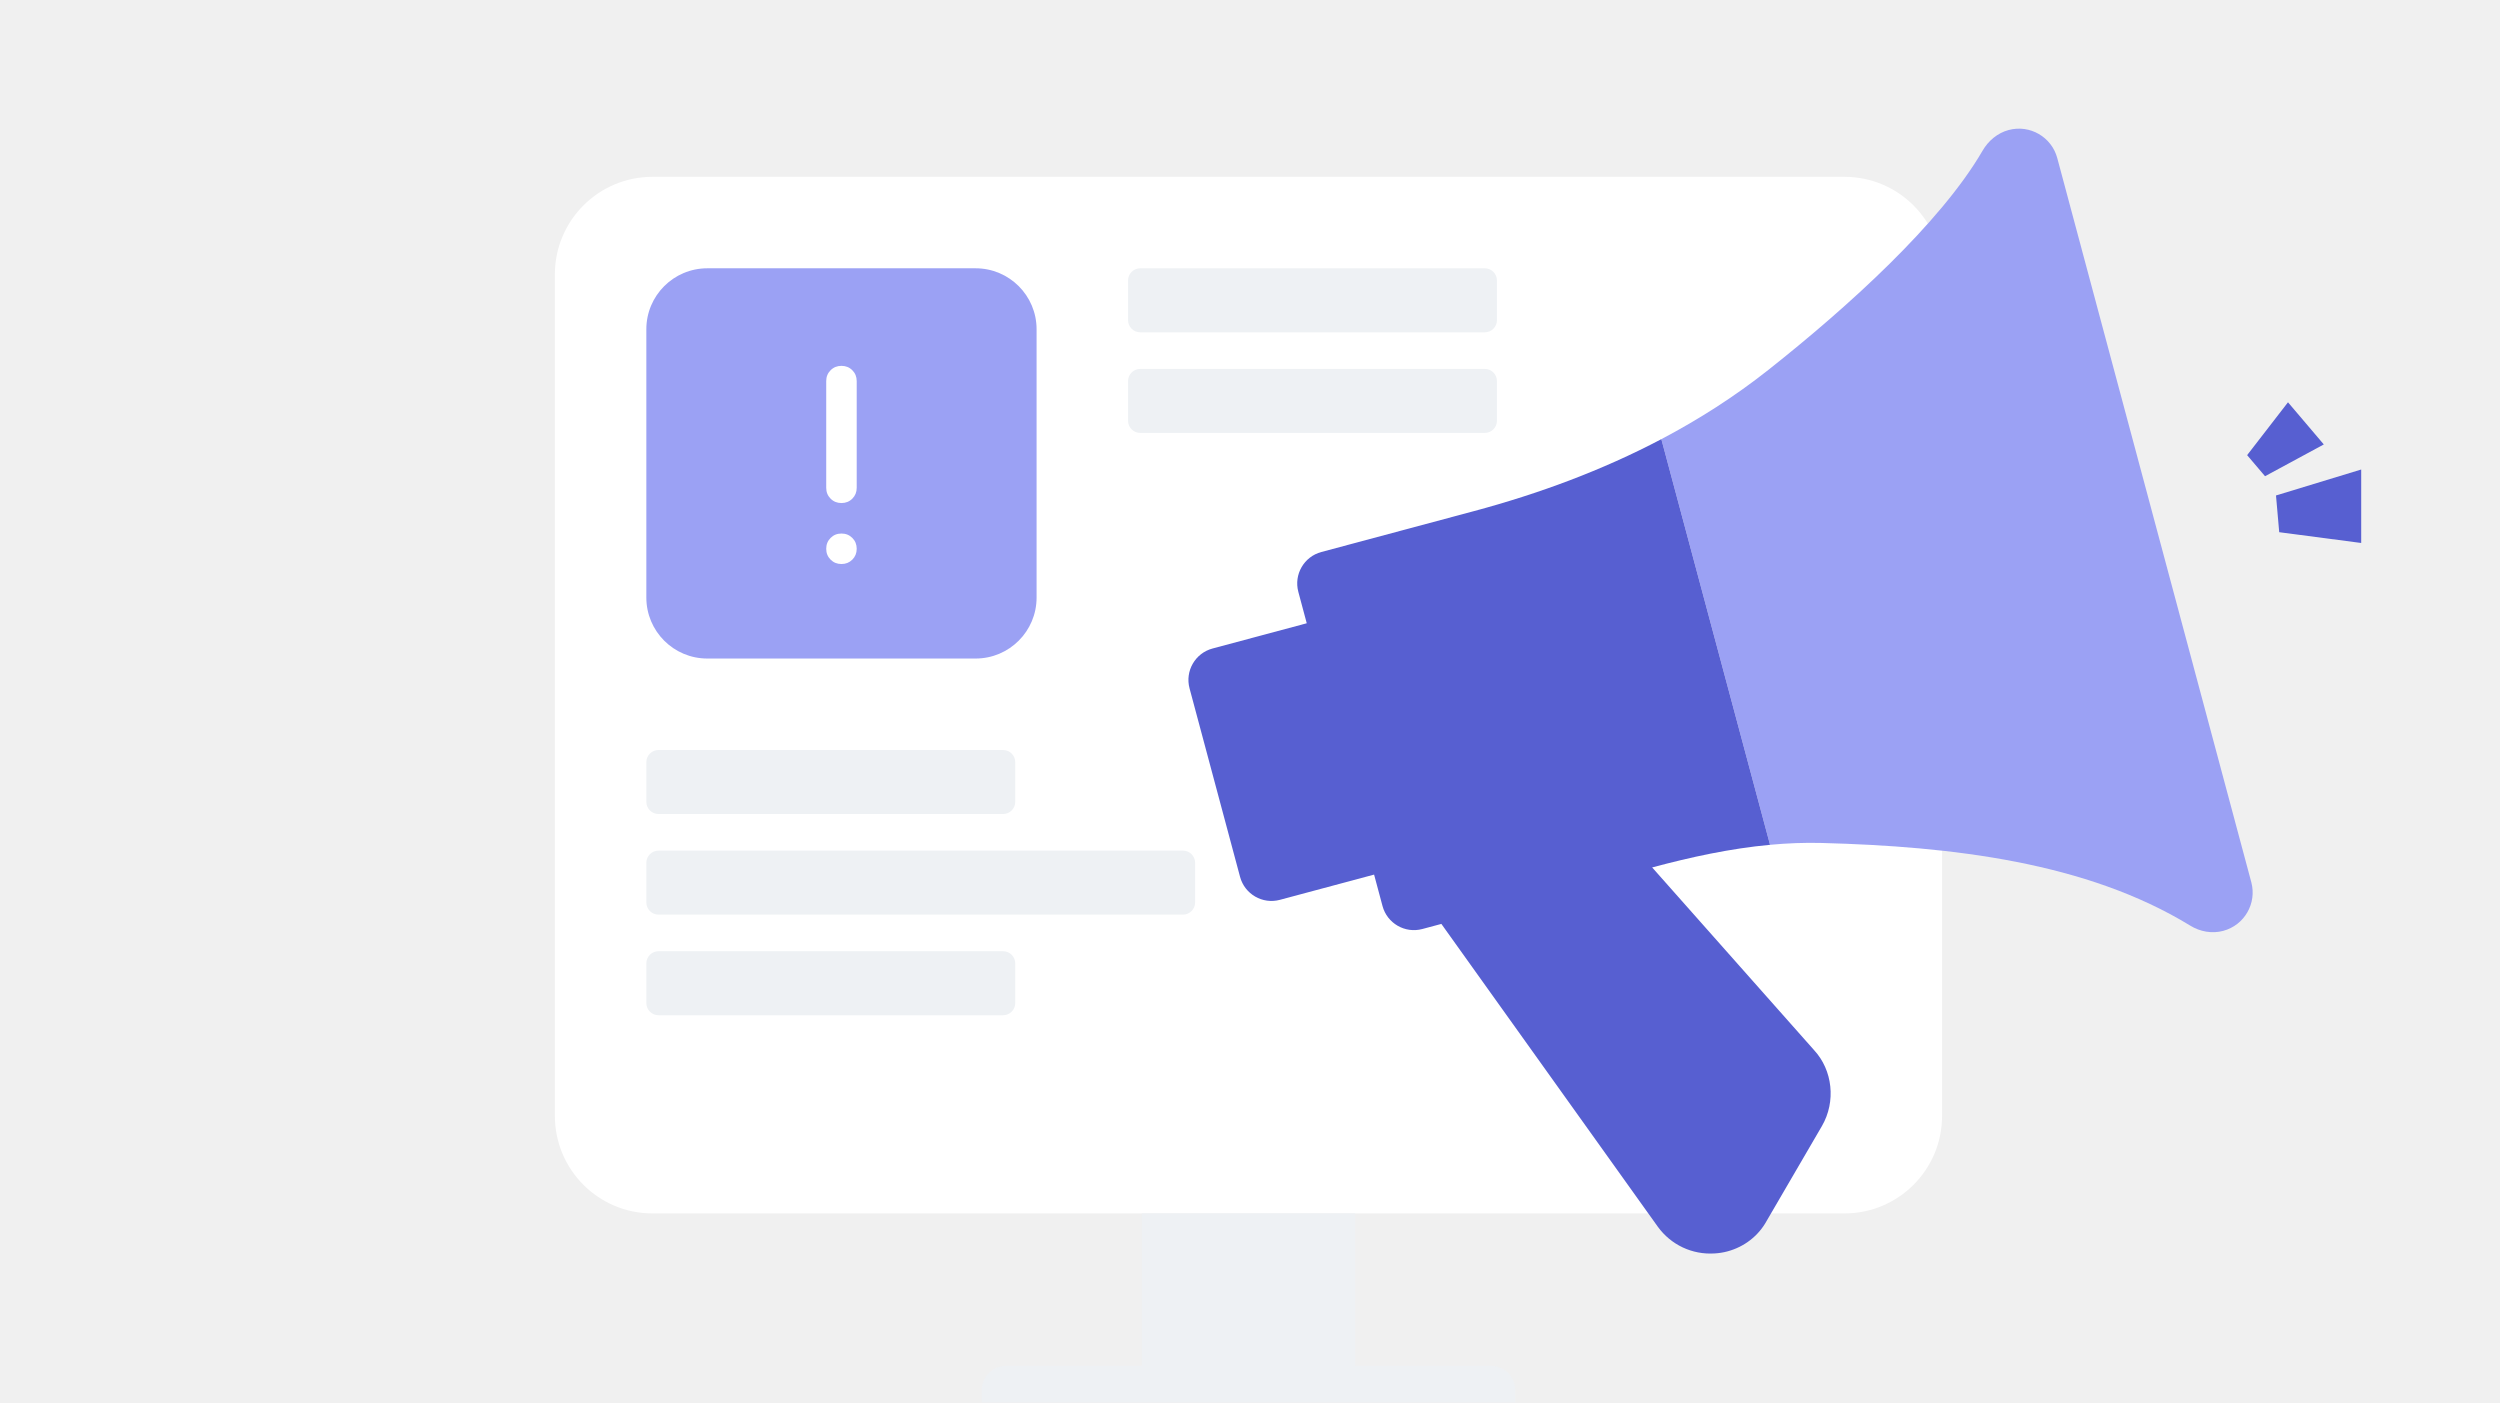
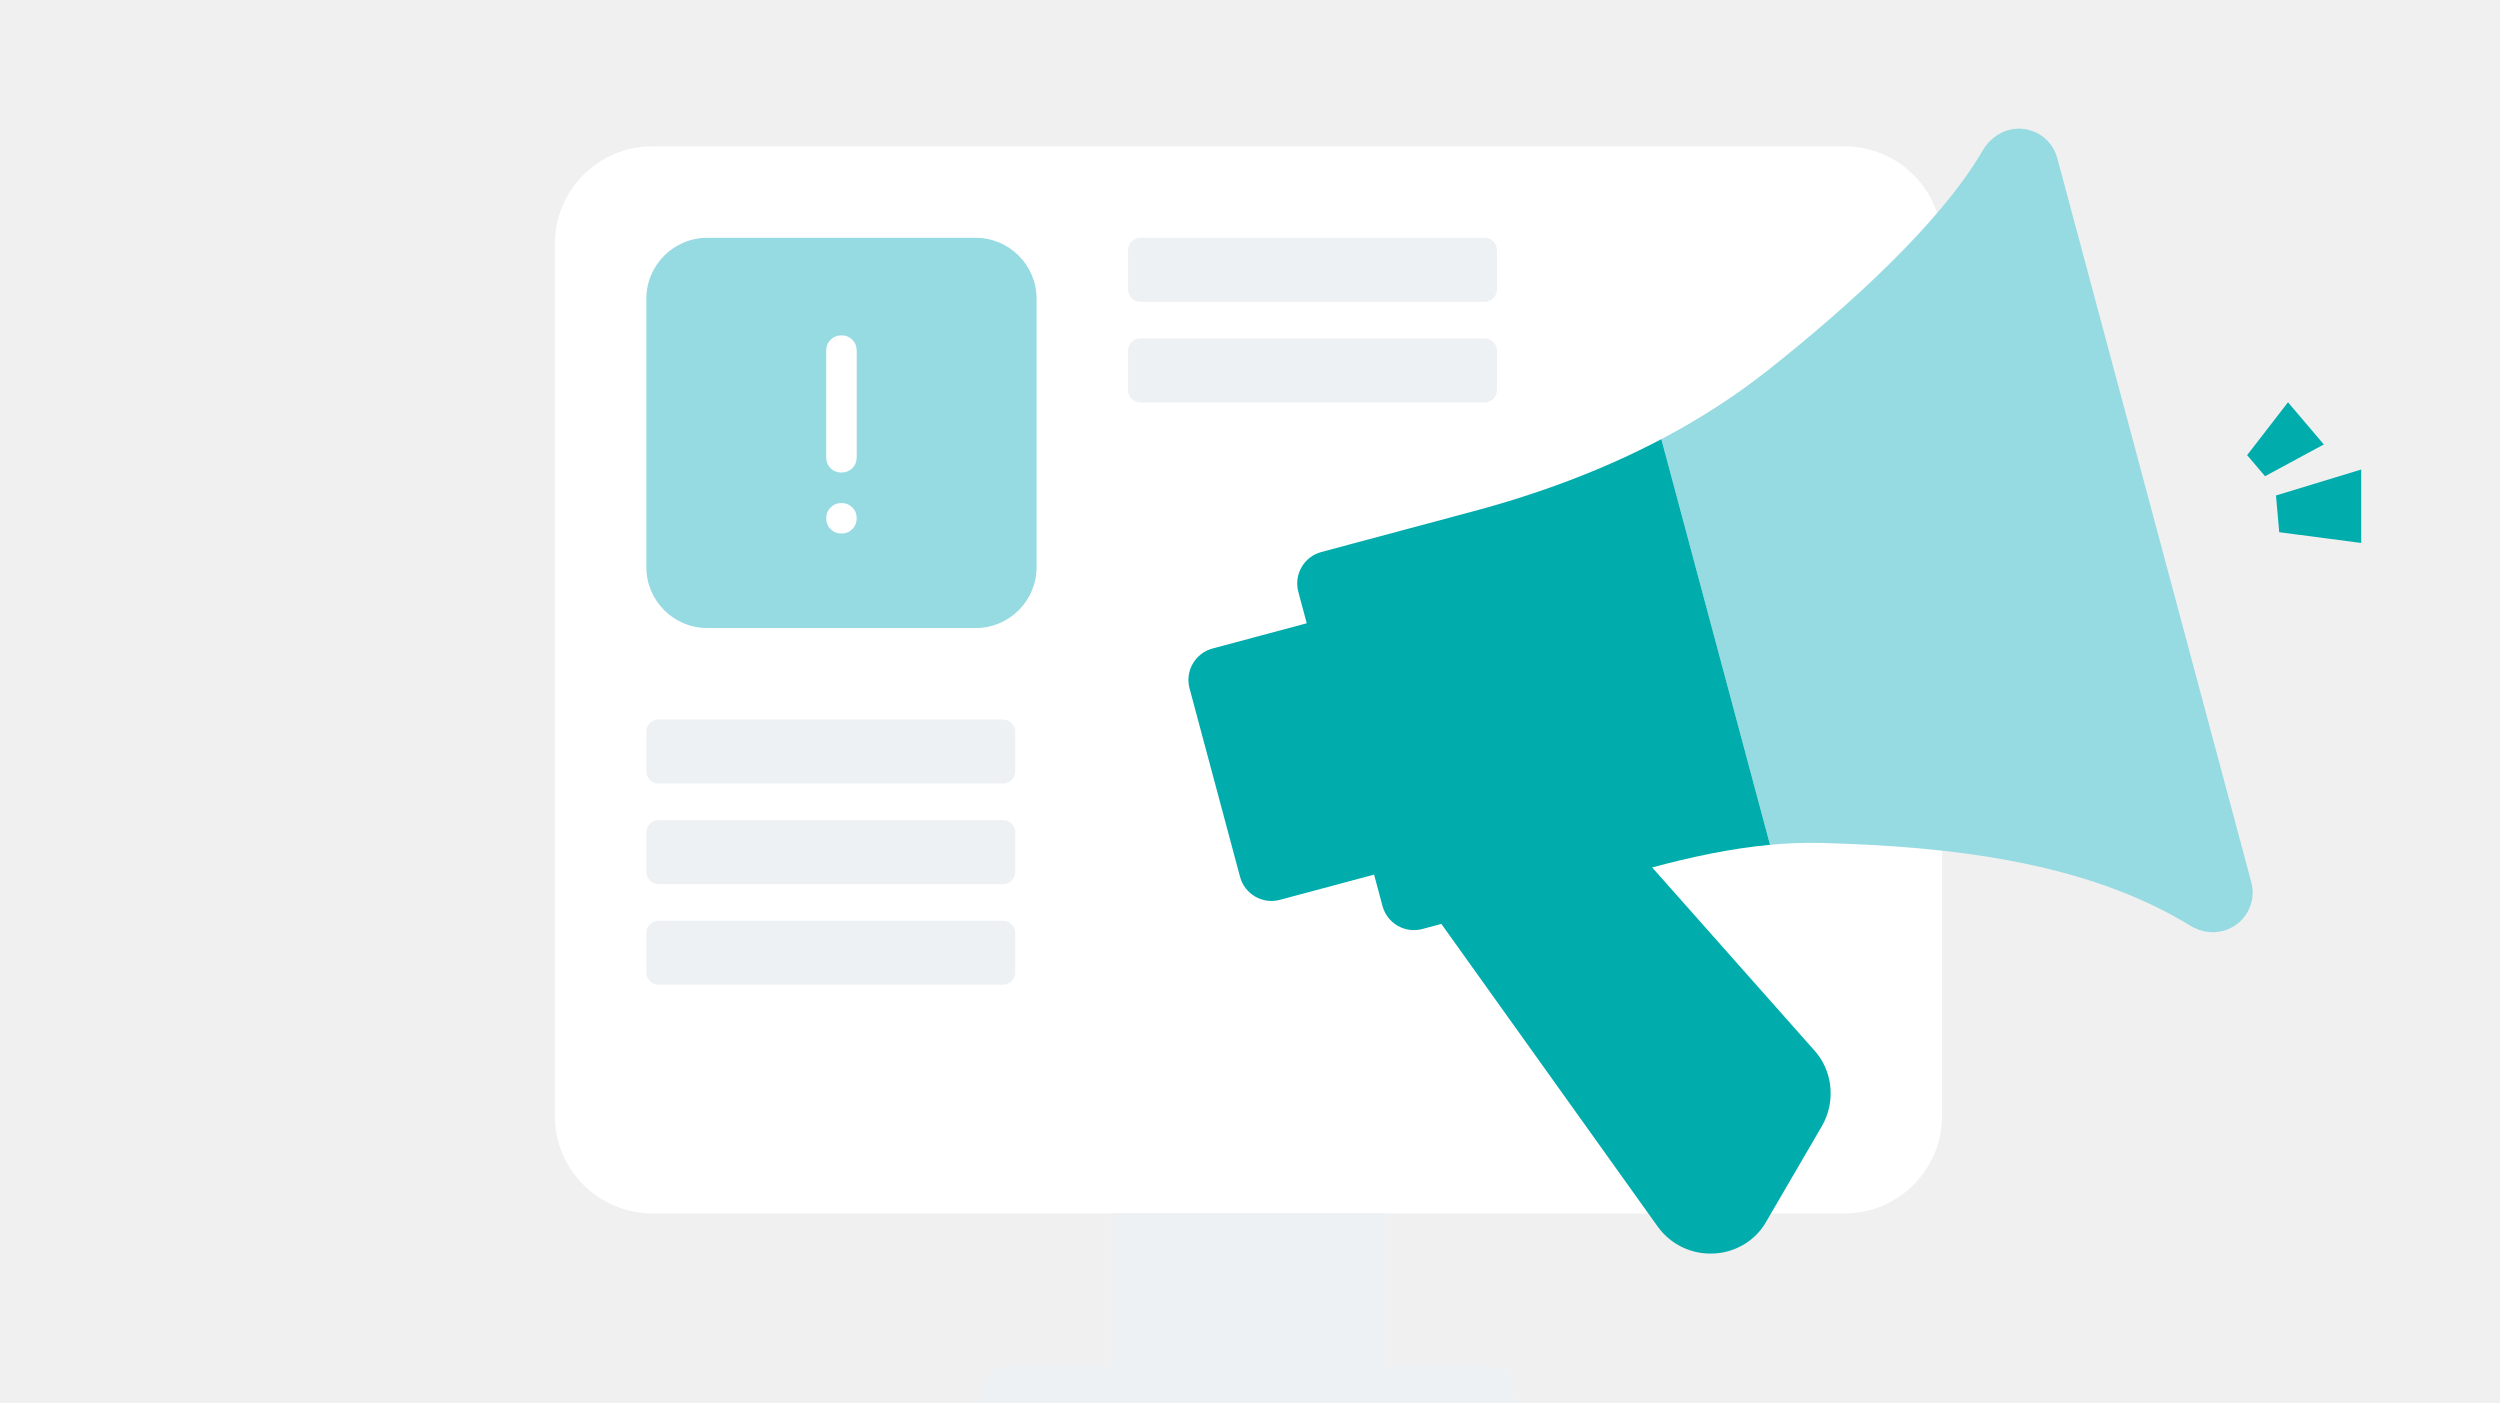
<svg xmlns="http://www.w3.org/2000/svg" width="820" height="460" viewBox="0 0 820 460" fill="none">
-   <g clip-path="url(#clip0_60_399)">
-     <rect x="182" y="58" width="455" height="340" rx="32" fill="white" />
-     <rect x="212" y="88" width="128" height="128" rx="20" fill="#9BA1F4" />
-     <path d="M271 160C271 161.417 271.479 162.604 272.438 163.563C273.396 164.521 274.583 165 276 165C277.417 165 278.604 164.521 279.562 163.563C280.521 162.604 281 161.417 281 160V125C281 123.583 280.521 122.396 279.562 121.438C278.604 120.479 277.417 120 276 120C274.583 120 273.396 120.479 272.438 121.438C271.479 122.396 271 123.583 271 125V160Z" fill="white" />
-     <path d="M272.437 183.563C271.479 182.604 271 181.417 271 180C271 178.583 271.479 177.396 272.437 176.438C273.396 175.479 274.583 175 276 175C277.417 175 278.604 175.479 279.563 176.438C280.521 177.396 281 178.583 281 180C281 181.417 280.521 182.604 279.563 183.563C278.604 184.521 277.417 185 276 185C274.583 185 273.396 184.521 272.437 183.563Z" fill="white" />
-     <rect x="370" y="88" width="121" height="21" rx="4" fill="#EEF1F4" />
-     <rect x="370" y="121" width="121" height="21" rx="4" fill="#EEF1F4" />
-     <rect x="212" y="246" width="121" height="21" rx="4" fill="#EEF1F4" />
-     <rect x="212" y="279" width="180" height="21" rx="4" fill="#EEF1F4" />
-     <rect x="212" y="312" width="121" height="21" rx="4" fill="#EEF1F4" />
-     <rect x="375" y="398.5" width="69" height="49" fill="#EEF1F4" stroke="#EEF1F4" />
-     <path d="M322 456C322 451.582 325.582 448 330 448H489C493.418 448 497 451.582 497 456V460H322V456Z" fill="#EEF1F4" />
-     <path d="M650.265 49.453C652.167 46.175 655.172 43.628 658.833 42.647C665.782 40.785 672.925 44.909 674.787 51.858L738.428 289.367C740.29 296.316 736.166 303.459 729.216 305.322C725.556 306.302 721.669 305.608 718.437 303.628C684.409 282.78 640.149 277.624 597.568 276.495C591.881 276.344 586.214 276.573 580.571 277.097L544.92 144.044C557.231 137.559 568.987 130.048 579.976 121.359C606.076 100.723 636.516 73.152 650.265 49.453Z" fill="#9BA1F4" />
-     <path d="M580.571 277.097C567.525 278.31 554.614 281.113 541.908 284.518L595.017 344.44C601.103 351.004 602.245 361.279 597.615 369.301L579.449 400.476C576.748 405.397 572.101 408.984 566.6 410.457C565.241 410.822 563.822 411.048 562.364 411.129C555.025 411.593 548.072 408.309 543.766 402.373L472.768 303.044L466.525 304.716C460.839 306.24 454.987 302.86 453.463 297.172L450.702 286.868L419.799 295.148C414.113 296.672 408.261 293.291 406.737 287.603L390.17 225.775C388.646 220.087 392.023 214.234 397.71 212.71L428.613 204.43L425.852 194.126C424.328 188.437 427.705 182.584 433.392 181.061L483.378 167.667C504.717 161.949 525.508 154.272 544.92 144.044L580.571 277.097Z" fill="#575FD1" />
-     <path d="M746.527 162.515L774.475 154L774.475 178.095L747.581 174.562L746.527 162.515Z" fill="#575FD1" />
-     <path d="M737.06 149.287L750.462 131.95L762.207 145.775L742.933 156.199L737.06 149.287Z" fill="#575FD1" />
+   <g clip-path="url(#clip0_62_679)">
+     <rect x="182" y="48" width="455" height="350" rx="32" fill="white" />
+     <rect x="212" y="78" width="128" height="128" rx="20" fill="#96DAE2" />
+     <path d="M271 150C271 151.417 271.479 152.604 272.438 153.563C273.396 154.521 274.583 155 276 155C277.417 155 278.604 154.521 279.562 153.563C280.521 152.604 281 151.417 281 150V115C281 113.583 280.521 112.396 279.562 111.438C278.604 110.479 277.417 110 276 110C274.583 110 273.396 110.479 272.438 111.438C271.479 112.396 271 113.583 271 115V150Z" fill="white" />
+     <path d="M272.437 173.563C271.479 172.604 271 171.417 271 170C271 168.583 271.479 167.396 272.437 166.438C273.396 165.479 274.583 165 276 165C277.417 165 278.604 165.479 279.563 166.438C280.521 167.396 281 168.583 281 170C281 171.417 280.521 172.604 279.563 173.563C278.604 174.521 277.417 175 276 175C274.583 175 273.396 174.521 272.437 173.563Z" fill="white" />
+     <rect x="370" y="78" width="121" height="21" rx="4" fill="#EEF1F4" />
+     <rect x="370" y="111" width="121" height="21" rx="4" fill="#EEF1F4" />
+     <rect x="212" y="236" width="121" height="21" rx="4" fill="#EEF1F4" />
+     <rect x="212" y="269" width="121" height="21" rx="4" fill="#EEF1F4" />
+     <rect x="212" y="302" width="121" height="21" rx="4" fill="#EEF1F4" />
+     <path d="M489 448C493.418 448 497 451.582 497 456V460H322V456C322 451.582 325.582 448 330 448H364.5V398H454.5V448H489Z" fill="#EEF1F4" />
+     <path d="M650.265 49.453C652.167 46.175 655.172 43.628 658.833 42.647C665.782 40.785 672.925 44.909 674.787 51.858L738.428 289.367C740.29 296.316 736.166 303.459 729.216 305.322C725.556 306.302 721.669 305.608 718.437 303.628C684.409 282.78 640.149 277.624 597.568 276.495C591.881 276.344 586.214 276.573 580.571 277.097L544.92 144.044C557.231 137.559 568.987 130.048 579.976 121.359C606.076 100.723 636.516 73.152 650.265 49.453Z" fill="#96DAE2" />
+     <path d="M580.571 277.097C567.525 278.31 554.614 281.113 541.908 284.518L595.017 344.44C601.103 351.004 602.245 361.279 597.615 369.301L579.449 400.476C576.748 405.397 572.101 408.984 566.6 410.457C565.241 410.822 563.822 411.048 562.364 411.129C555.025 411.593 548.072 408.309 543.766 402.373L472.768 303.044L466.525 304.716C460.839 306.24 454.987 302.86 453.463 297.172L450.702 286.868L419.799 295.148C414.113 296.672 408.261 293.291 406.737 287.603L390.17 225.775C388.646 220.087 392.023 214.234 397.71 212.71L428.613 204.43L425.852 194.126C424.328 188.437 427.705 182.584 433.392 181.061L483.378 167.667C504.717 161.949 525.508 154.272 544.92 144.044L580.571 277.097Z" fill="#00ACAC" />
+     <path d="M746.527 162.515L774.475 154L774.475 178.095L747.581 174.562L746.527 162.515Z" fill="#00ACAC" />
+     <path d="M737.06 149.287L750.462 131.95L762.207 145.775L742.933 156.199L737.06 149.287Z" fill="#00ACAC" />
  </g>
  <defs>
-     <clipPath id="clip0_60_399">
+     <clipPath id="clip0_62_679">
      <rect width="820" height="460" fill="white" />
    </clipPath>
  </defs>
</svg>
